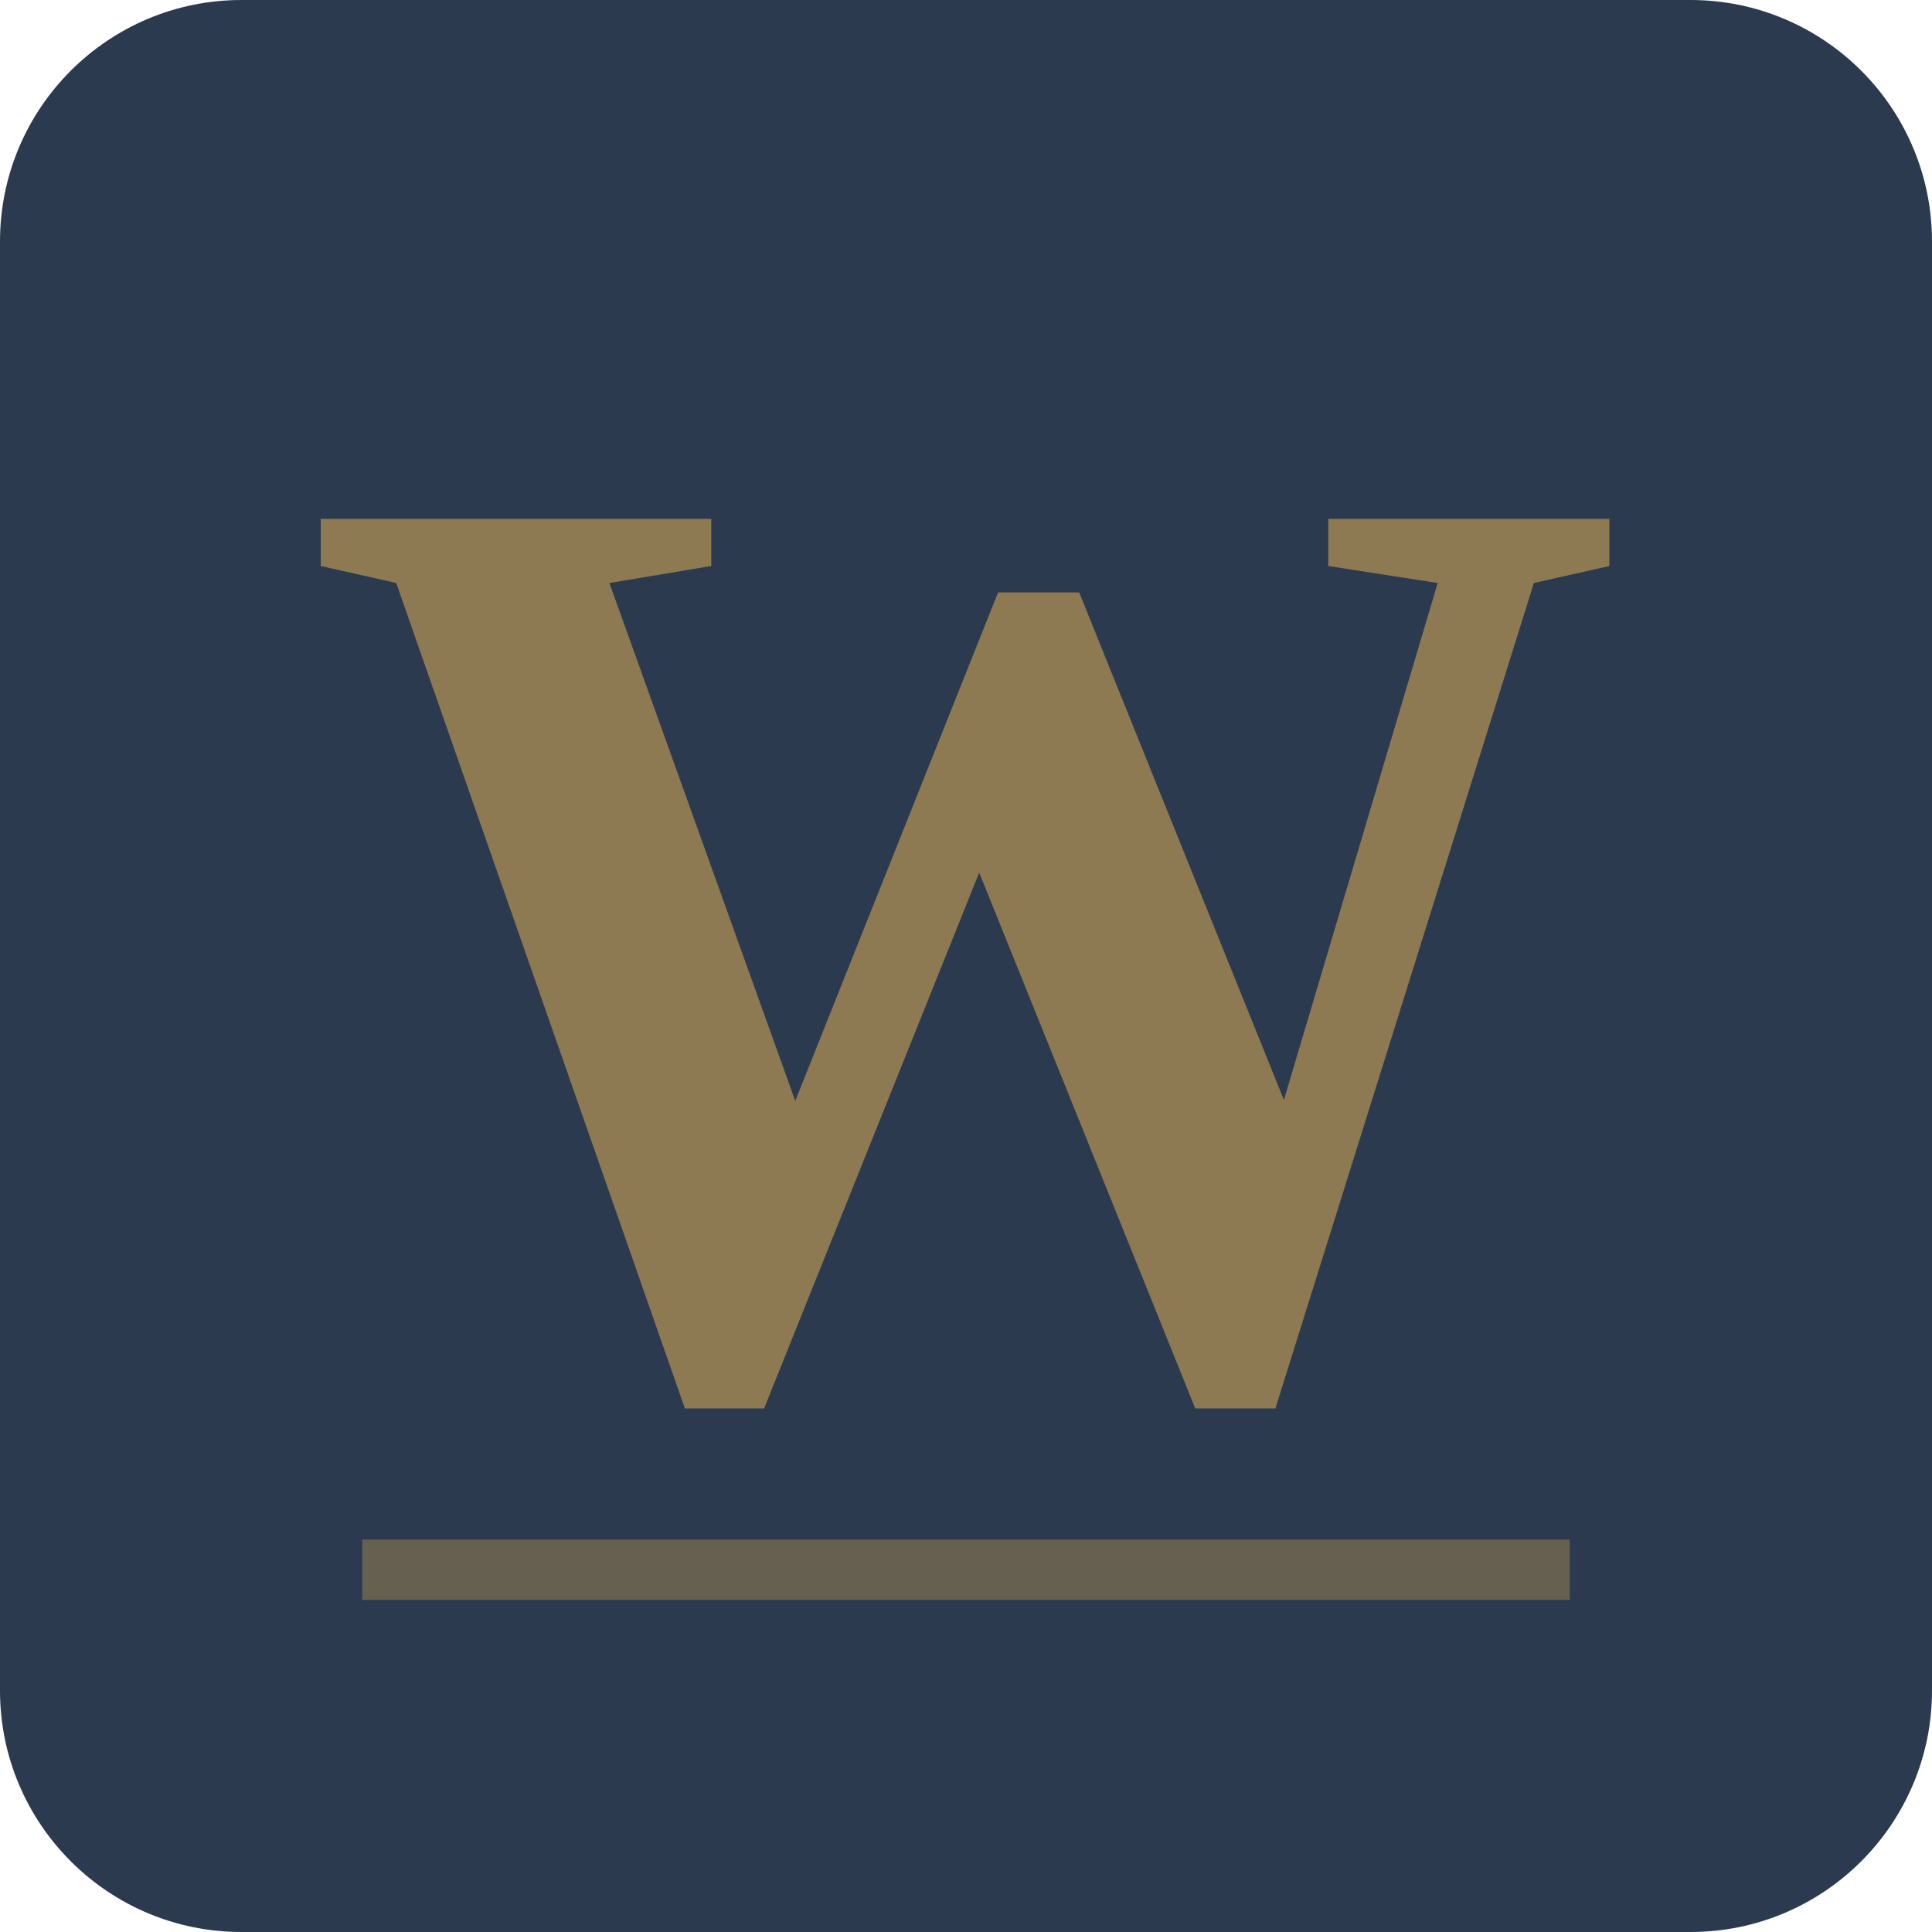
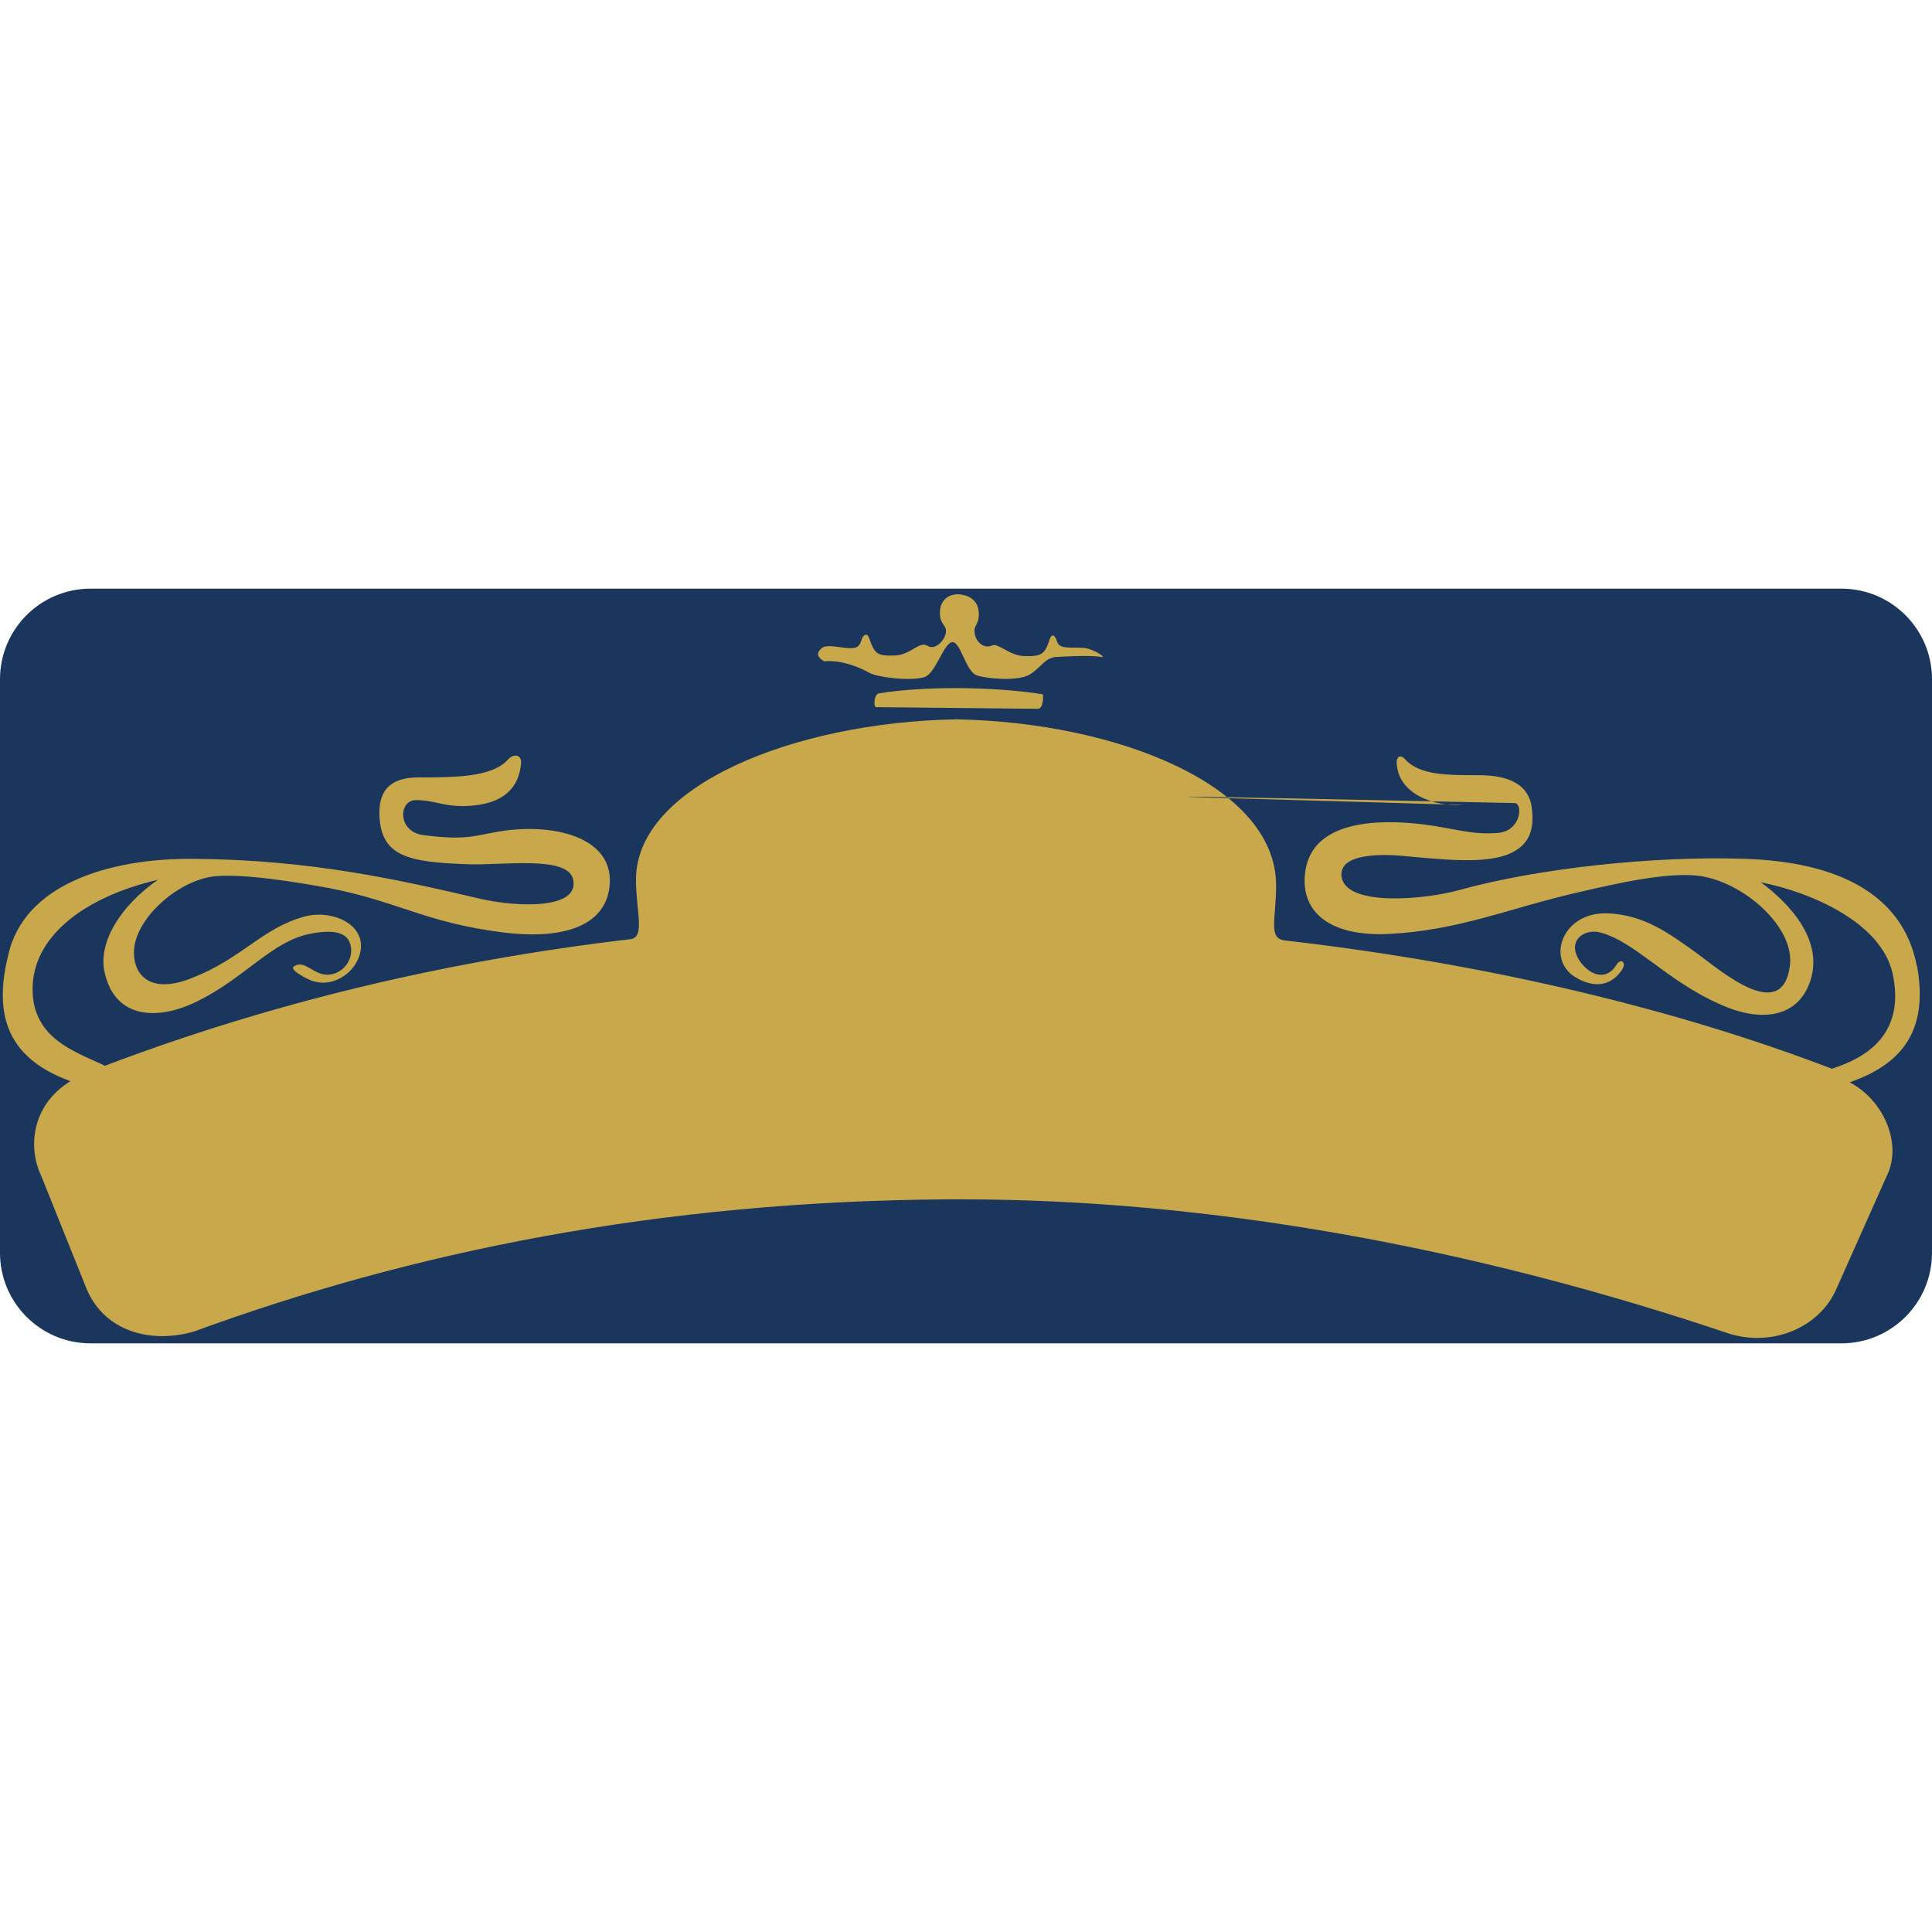
- <svg xmlns="http://www.w3.org/2000/svg" width="32" height="32" viewBox="0 0 32 32">
-   <rect width="32" height="32" rx="4" fill="#2B3A4E" />
-   <text x="16" y="23" text-anchor="middle" font-family="Georgia, 'Times New Roman', serif" font-weight="700" font-size="22" fill="#8D7A52" letter-spacing="-1">W</text>
-   <line x1="6" y1="26" x2="26" y2="26" stroke="#8D7A52" stroke-width="1" opacity="0.6" />
+ <svg xmlns="http://www.w3.org/2000/svg" width="32" height="32" viewBox="0 0 256 100">
+   <rect width="256" height="100" rx="12" fill="#1A365D" />
+   <path d="m254 50.05c-1.88-10-11.2-13.88-22.79-14.25-12.28-0.42-27.6 1.3-37.75 4.11-4.57 1.3-15.26 2.3-15.7-1.81-0.33-3.02 5.24-2.95 8.12-2.69 5.05 0.45 10.98 1.17 14.25-0.34 2.36-1.06 3.28-2.98 2.82-6.17-0.54-3.6-4.21-4.17-6.92-4.18-3.91-0.02-7.83 0.09-9.79-2.06-0.75-0.82-1.21-0.33-1.17 0.46 0.21 4.12 4.88 5.71 8.67 5.58 2.94-0.1-87.91-2.31 6.98-0.29 1.06 0.02 0.91 3.7-2.25 3.96-3.52 0.29-5.98-0.66-9.93-1.14-5.57-0.67-15.11-0.76-15.65 6.84-0.38 5.36 4.11 8.04 11.16 7.68 9.25-0.47 15.7-3.33 24.76-5.44 5.97-1.39 12.03-2.73 16.22-2.27 5.9 0.73 12.83 6.77 12.14 11.94-1.02 7.73-9.07 0.71-12.31-1.66-3.82-2.74-6.93-5.02-11.65-5.29-6.13-0.34-8.37 5.96-4.57 8.39 2.52 1.57 4.81 1.28 6.28-0.91 0.66-0.98-0.14-1.58-0.68-0.74-1.41 2.37-3.68 1.41-4.96-0.5-1.71-2.69 0.69-4.2 2.65-3.74 4.74 1.18 8.83 6.45 16.18 9.63 4.72 2.12 10.05 2.08 11.79-3.26 1.79-5.58-3.17-10.48-6.57-12.99 6.57 1.3 15.88 5.26 17.44 12.03 2.06 9.34-5.44 11.77-8.03 12.68-19.87-7.64-44.8-13.83-72.51-17.01-2.23-0.27-1.14-2.8-1.14-7.29 0-13.21-20.98-21.58-42.23-22v-0.01h-0.18-0.18v0.01c-21.25 0.42-42.23 8.79-42.23 21.24 0 4.23 1.26 7.65-0.74 7.89-25 2.93-48.1 8.61-69.63 16.77-3.67-1.81-10.02-3.55-9.56-10.85 0.4-6.3 6.61-11.45 16.59-13.8-5.12 3.57-7.92 8.4-7.08 12.21 1.35 6.28 7.08 6.51 12.39 3.85 6.2-3.06 9.79-7.88 14.76-8.88 2.33-0.47 4.83-0.56 5.4 1.29 0.74 2.51-1.75 4.88-4.17 3.88-1.34-0.58-2.19-1.6-3.3-0.86-0.55 0.38 1.15 1.35 2.1 1.77 2.92 1.28 6.17-0.9 6.72-3.7 0.76-3.68-3.76-5.67-7.45-4.67-5.57 1.55-8.17 5.47-14.67 8.05-5.4 2.25-7.88 0-7.88-3.33 0-4.34 5.76-9.52 10.64-10.06 3.78-0.41 11.08 0.79 15.41 1.59 9.04 1.78 12.6 4.55 22.9 5.85 6.5 0.81 13.28-0.13 14.05-5.95 0.84-6.52-6.96-8.44-13.67-7.57-3.95 0.52-4.78 1.44-11.01 0.61-3.42-0.44-3.29-4.63-0.96-4.63 2.8 0 3.89 1.09 7.67 0.71 3.79-0.37 6.02-2.22 6.27-5.67 0.06-0.99-0.92-1.3-1.74-0.42-2.08 2.37-7.13 2.37-11.84 2.37-3.02 0-5.38 1.1-5.19 5.1 0.25 5.41 3.85 6.13 11.78 6.41 4.57 0.16 13.08-1.17 13.86 1.94 1 3.96-6.99 3.82-12.17 2.66-10.71-2.5-22.44-5.21-38.14-5.32-11.28-0.09-22.56 3.45-24.55 12.89-2.23 9.07 1.05 13.92 8.27 16.57-5.4 3.35-5.51 9.11-3.9 12.47l6.1 15.19c2.6 5.89 9 7.05 14.21 5.5 28.7-10.51 61.57-17.28 99.99-17.5h1.7c32.6 0 67.5 6.26 101.7 17.8 5.85 1.79 11.91-0.86 14.14-5.8l7.01-15.72c1.55-4.12-0.81-9.49-5.19-11.79 6.81-2.37 10.48-6.71 8.94-15.35l0.01-0.01z" fill="#C9A84C" />
+   <path d="m116.1 15.7 21.4 0.22c0.84 0 0.7-1.91 0.7-1.91-4.99-0.85-14.48-1.28-21.73-0.14-0.69 0.11-0.75 1.83-0.37 1.83z" fill="#C9A84C" />
+   <path d="m109.2 9.63c2.33-0.22 4.75 0.82 5.95 1.5 1.07 0.61 5.3 1.15 7.3 0.61 1.55-0.46 2.62-4.65 3.76-4.65s1.74 3.97 3.29 4.42c1.34 0.42 5.4 0.81 6.95-0.14s2-2.25 3.55-2.32c1.11-0.06 4.35-0.26 5.98 0 0.66 0.11-1.16-1.14-2.5-1.21-1.69-0.09-3.12 0.2-3.41-0.82-0.29-1.01-0.76-1.01-0.97-0.35-0.64 2.05-1.09 2.34-3.45 2.26-1.89-0.07-3.44-1.78-4.18-1.41-1.07 0.54-2.35-0.51-2.35-1.99 0-0.63 0.58-0.92 0.58-2.11 0-2.18-1.69-2.61-2.75-2.68h-0.15c-1.06 0.07-2.34 0.7-2.25 2.68 0.06 1.29 0.8 1.41 0.8 2.18 0 1.14-1.41 2.61-2.39 2-1.21-0.74-2.19 1.18-4.42 1.26-2.35 0.08-2.64-0.22-3.38-2.33-0.23-0.66-0.77-0.52-0.99 0.22-0.37 1.27-0.91 1.27-3.07 0.98-1.86-0.29-2.15 0.08-2.29 0.22-0.64 0.56-0.56 1.12 0.39 1.68z" fill="#C9A84C" />
</svg>
